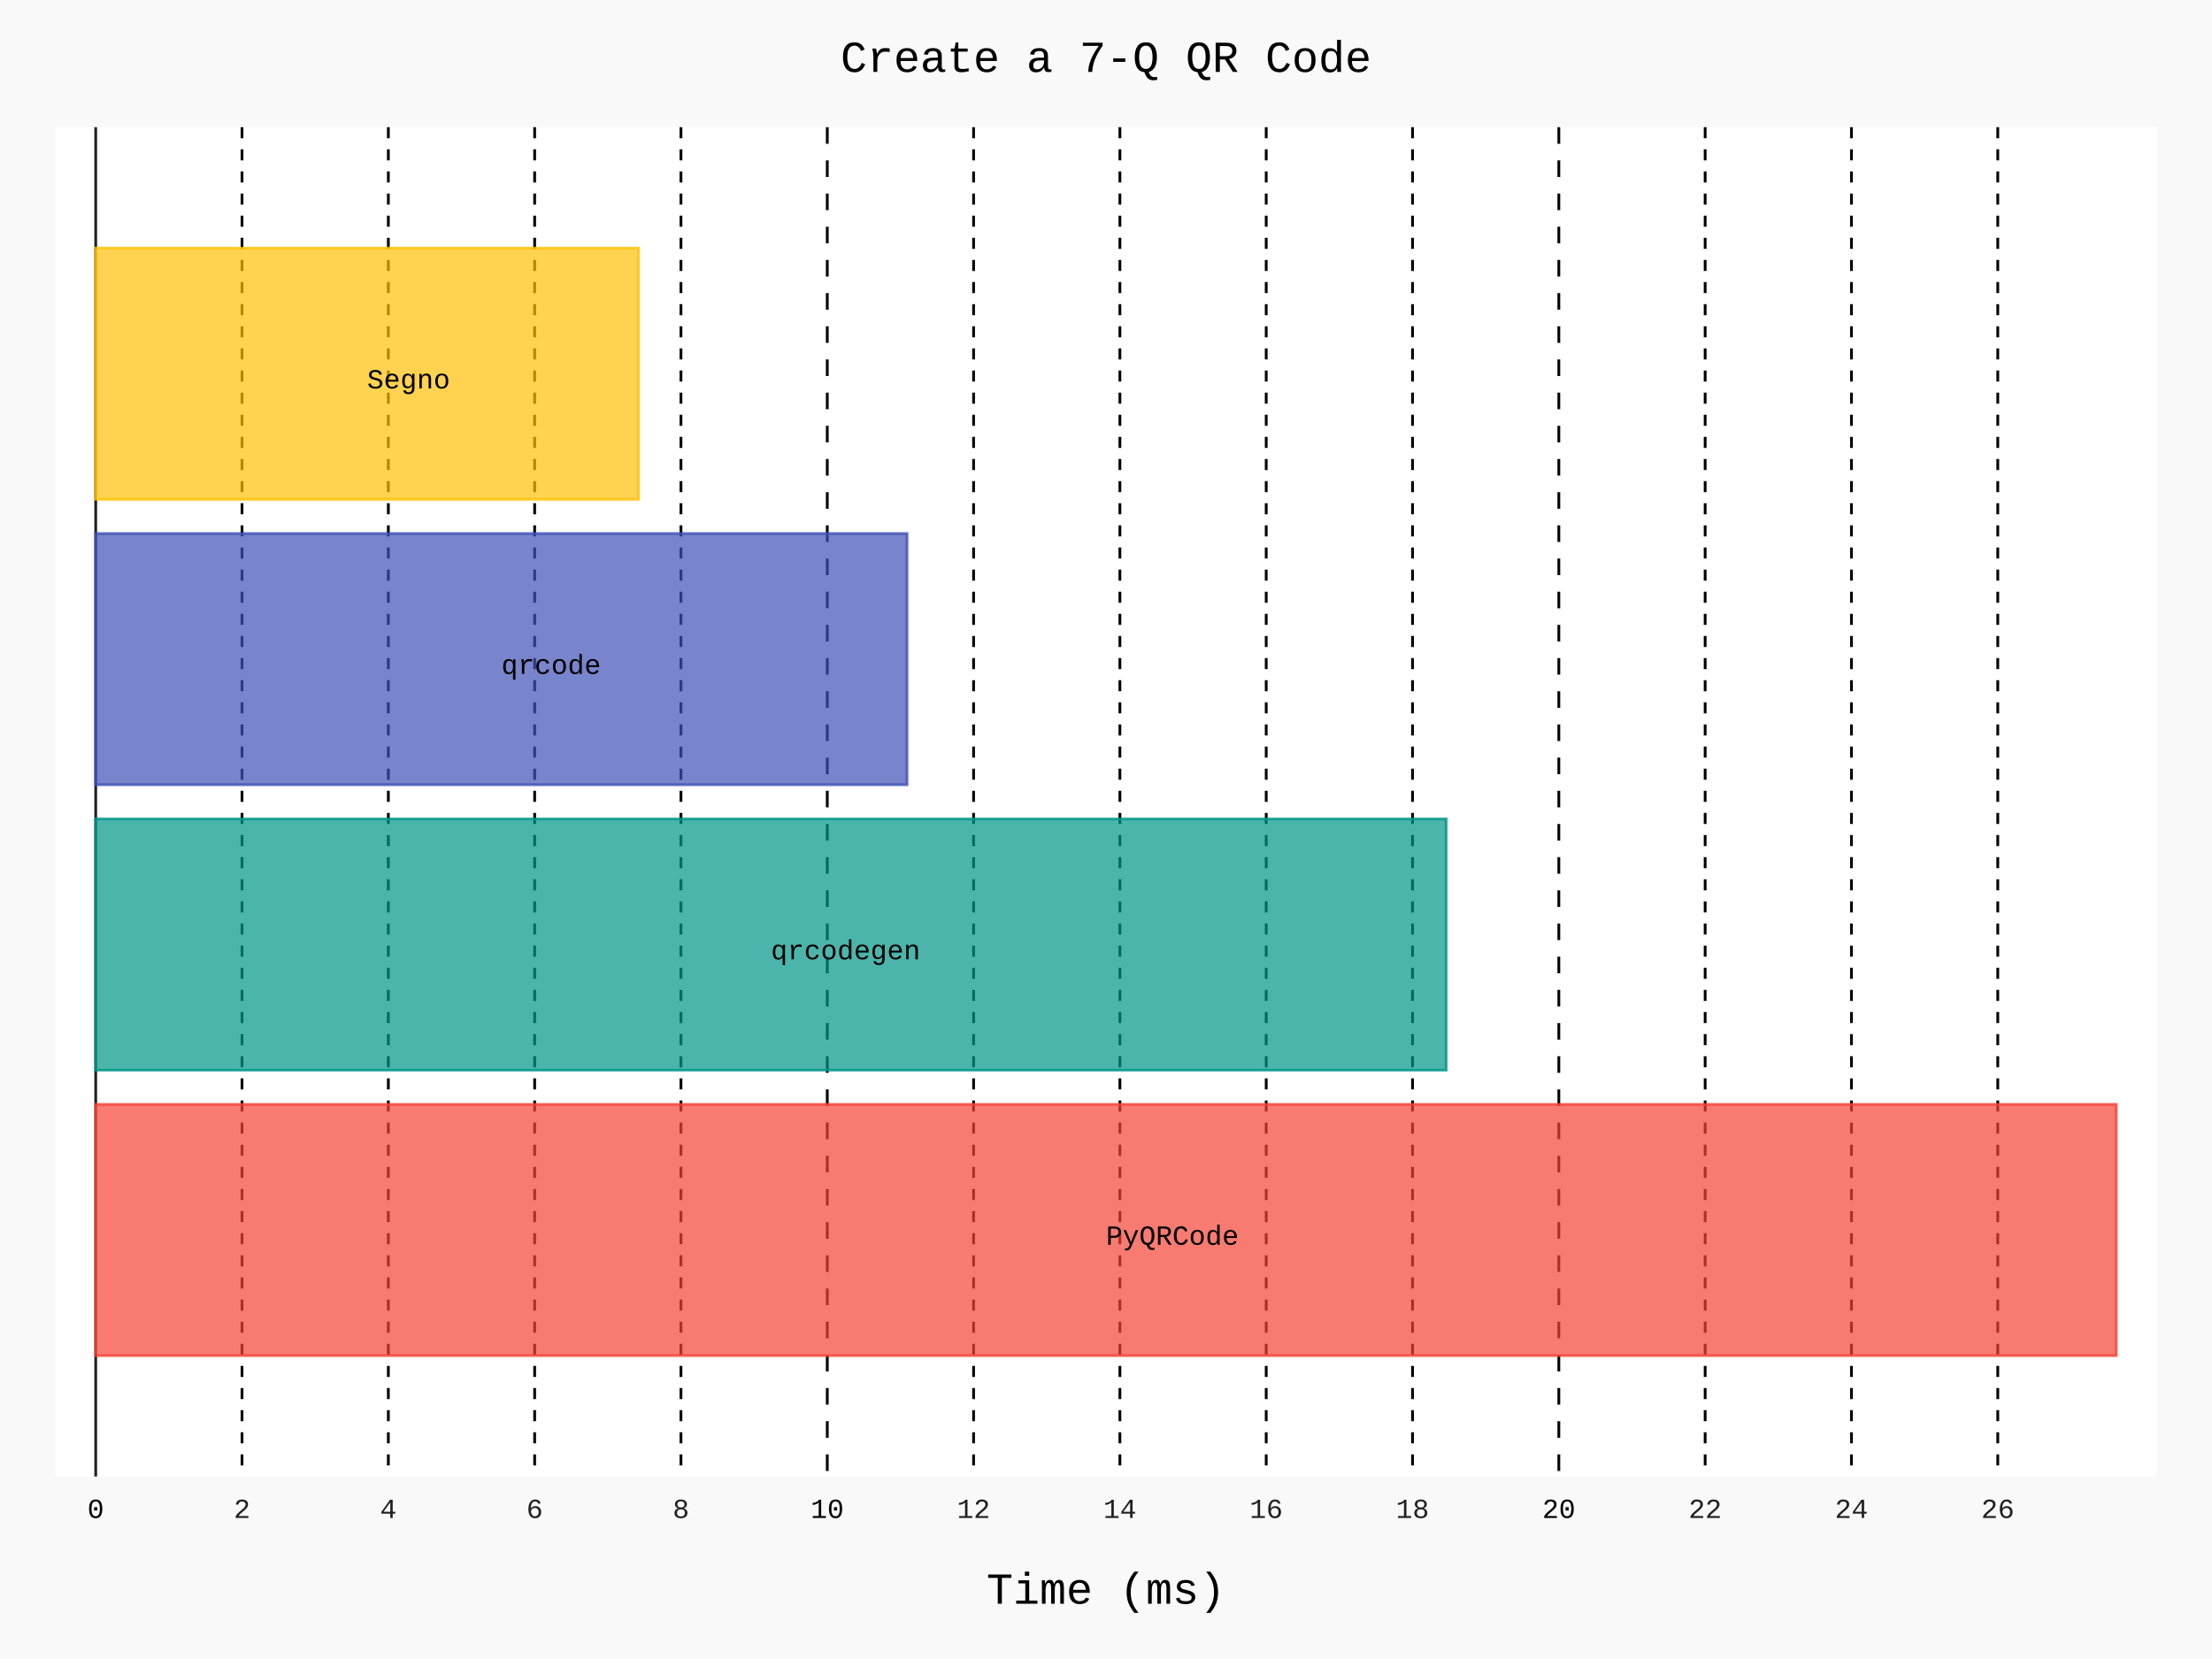
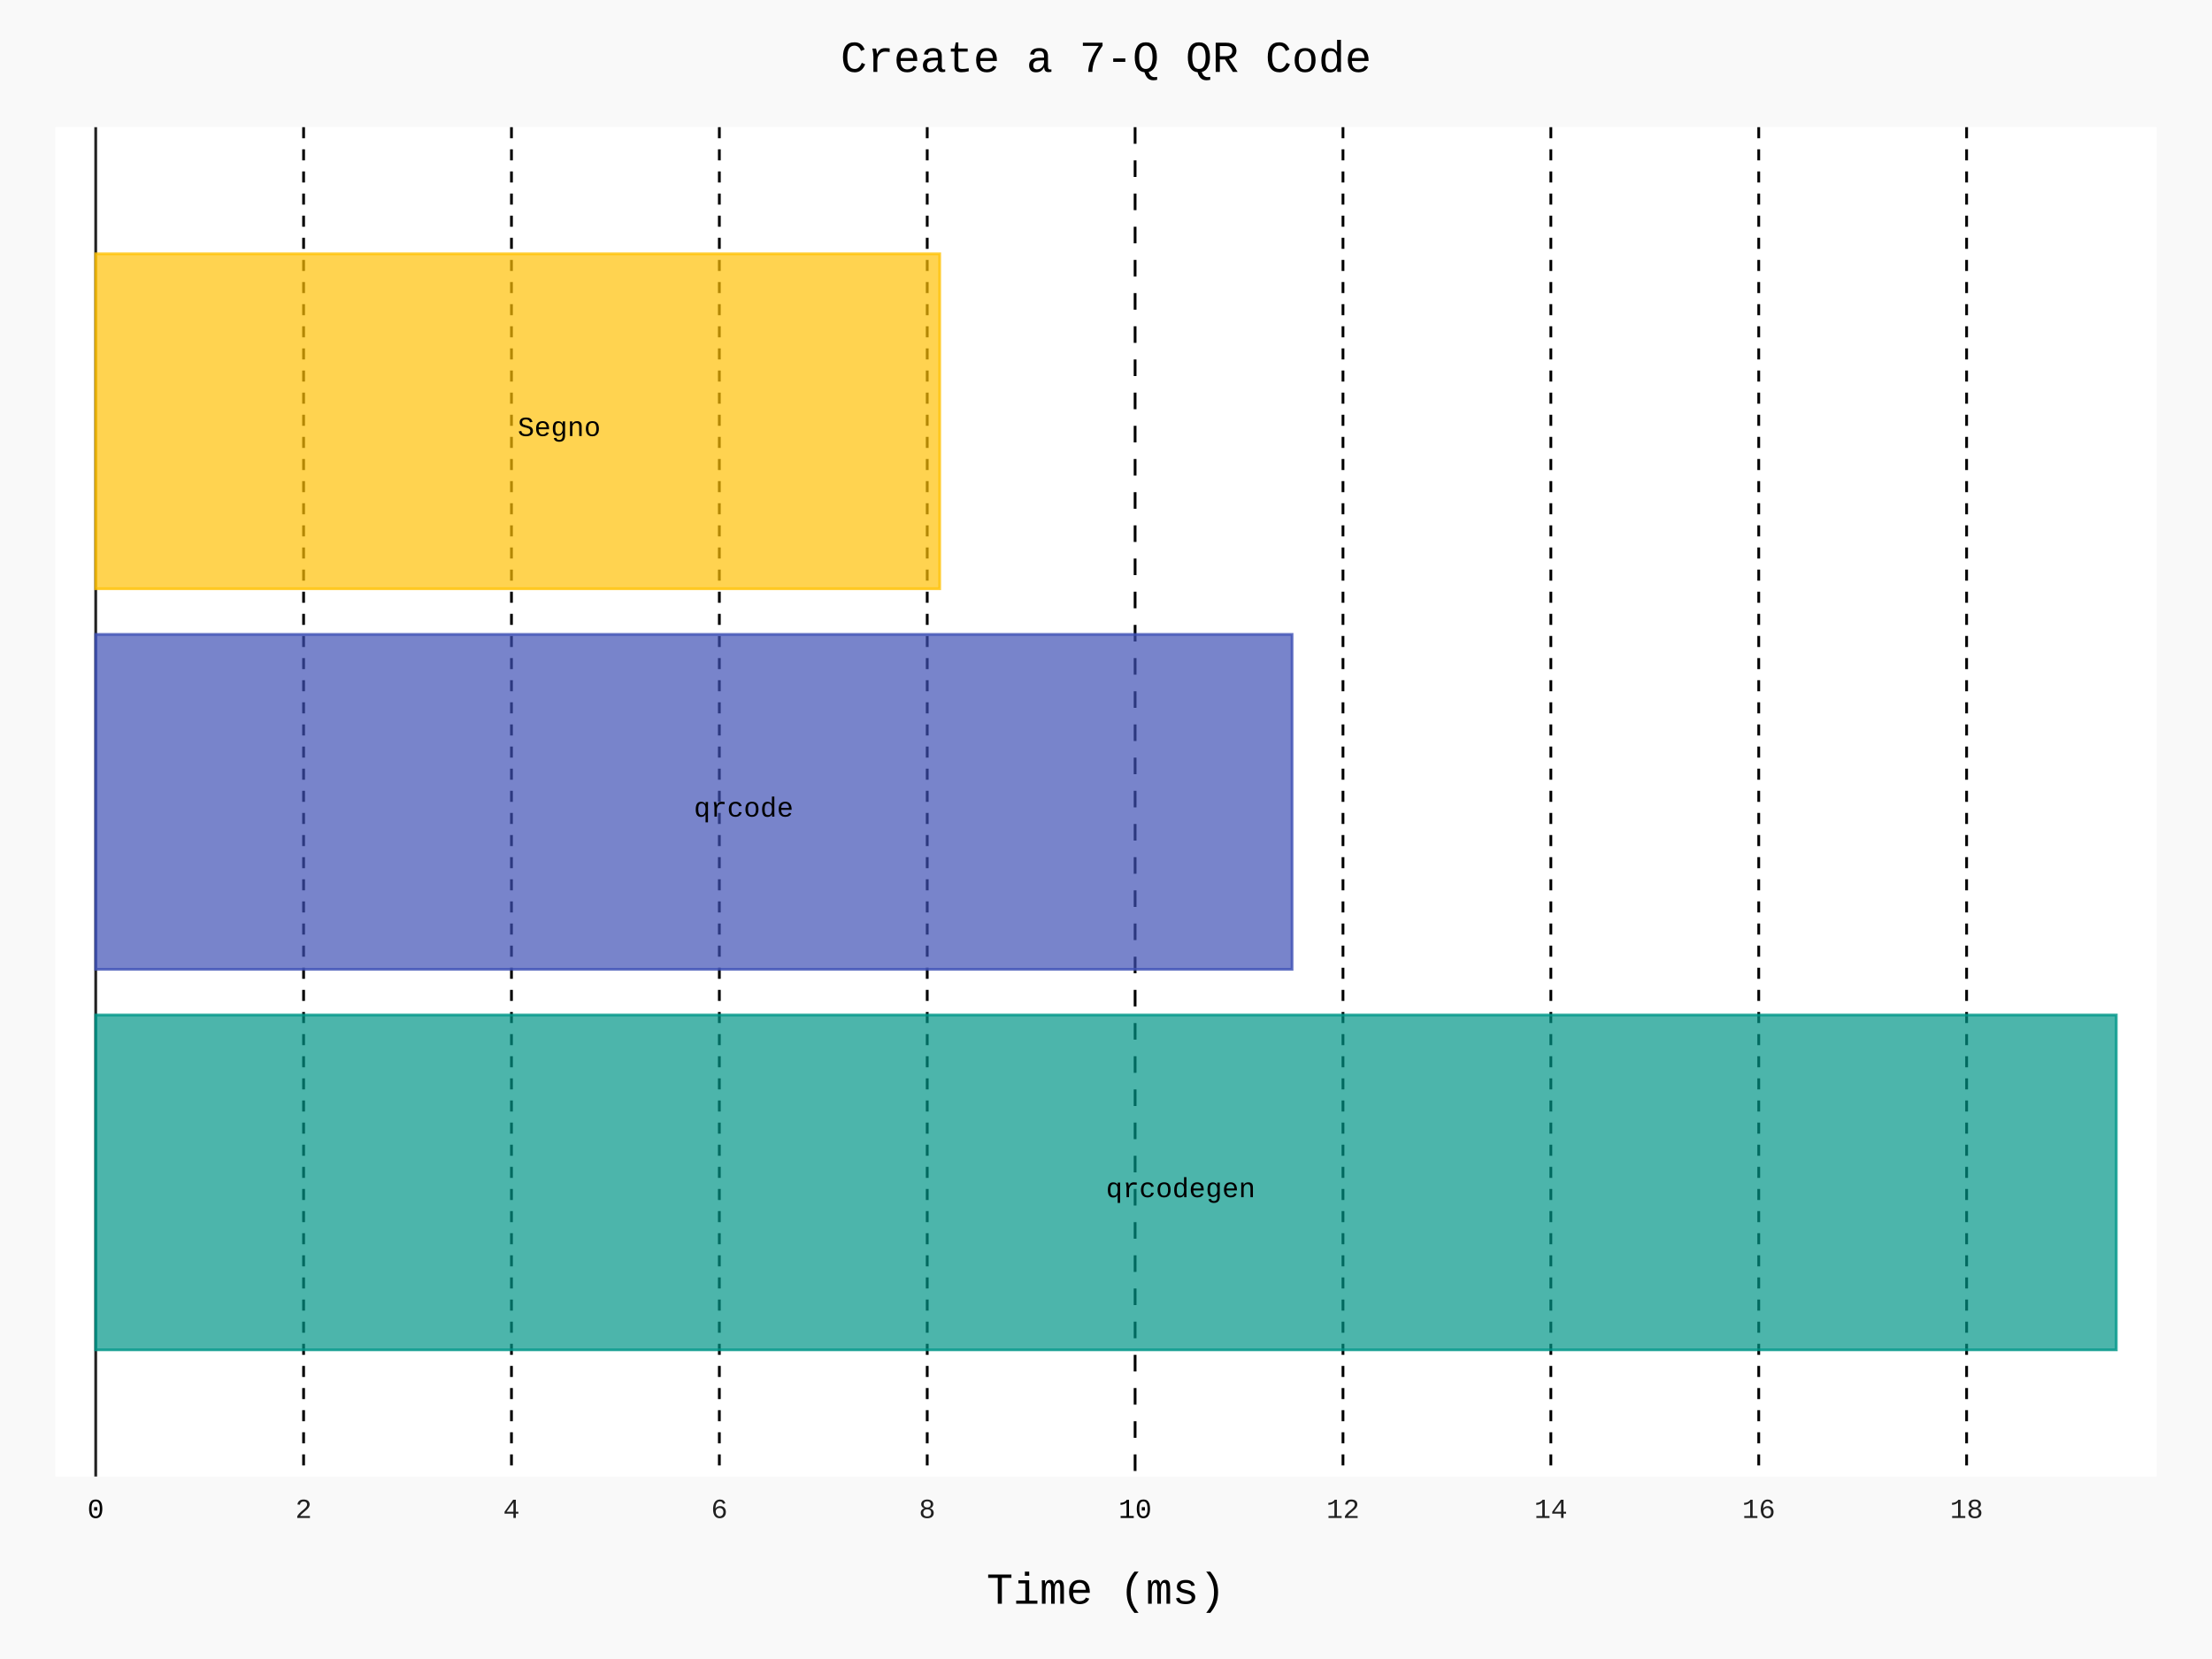
- <svg xmlns="http://www.w3.org/2000/svg" class="pygal-chart" id="chart-4fe52f16-18b5-4964-aea4-34cd0ca97fca" viewBox="0 0 800 600">
+ <svg xmlns="http://www.w3.org/2000/svg" id="chart-da617ce6-d95e-4ca8-ac71-3564db1fd33b" class="pygal-chart" viewBox="0 0 800 600">
  <defs>
-     <style type="text/css">#chart-4fe52f16-18b5-4964-aea4-34cd0ca97fca{-webkit-user-select:none;-webkit-font-smoothing:antialiased;font-family:Consolas,"Liberation Mono",Menlo,Courier,monospace}#chart-4fe52f16-18b5-4964-aea4-34cd0ca97fca .title{font-family:Consolas,"Liberation Mono",Menlo,Courier,monospace;font-size:16px}#chart-4fe52f16-18b5-4964-aea4-34cd0ca97fca .legends .legend text{font-family:Consolas,"Liberation Mono",Menlo,Courier,monospace;font-size:14px}#chart-4fe52f16-18b5-4964-aea4-34cd0ca97fca .axis text{font-family:Consolas,"Liberation Mono",Menlo,Courier,monospace;font-size:10px}#chart-4fe52f16-18b5-4964-aea4-34cd0ca97fca .axis text.major{font-family:Consolas,"Liberation Mono",Menlo,Courier,monospace;font-size:10px}#chart-4fe52f16-18b5-4964-aea4-34cd0ca97fca .text-overlay text.value{font-family:Consolas,"Liberation Mono",Menlo,Courier,monospace;font-size:16px}#chart-4fe52f16-18b5-4964-aea4-34cd0ca97fca .text-overlay text.label{font-family:Consolas,"Liberation Mono",Menlo,Courier,monospace;font-size:10px}#chart-4fe52f16-18b5-4964-aea4-34cd0ca97fca .tooltip{font-family:Consolas,"Liberation Mono",Menlo,Courier,monospace;font-size:14px}#chart-4fe52f16-18b5-4964-aea4-34cd0ca97fca text.no_data{font-family:Consolas,"Liberation Mono",Menlo,Courier,monospace;font-size:64px}
- #chart-4fe52f16-18b5-4964-aea4-34cd0ca97fca{background-color:rgba(249,249,249,1)}#chart-4fe52f16-18b5-4964-aea4-34cd0ca97fca path,#chart-4fe52f16-18b5-4964-aea4-34cd0ca97fca line,#chart-4fe52f16-18b5-4964-aea4-34cd0ca97fca rect,#chart-4fe52f16-18b5-4964-aea4-34cd0ca97fca circle{-webkit-transition:150ms;-moz-transition:150ms;transition:150ms}#chart-4fe52f16-18b5-4964-aea4-34cd0ca97fca .graph &gt; .background{fill:rgba(249,249,249,1)}#chart-4fe52f16-18b5-4964-aea4-34cd0ca97fca .plot &gt; .background{fill:rgba(255,255,255,1)}#chart-4fe52f16-18b5-4964-aea4-34cd0ca97fca .graph{fill:rgba(0,0,0,.87)}#chart-4fe52f16-18b5-4964-aea4-34cd0ca97fca text.no_data{fill:rgba(0,0,0,1)}#chart-4fe52f16-18b5-4964-aea4-34cd0ca97fca .title{fill:rgba(0,0,0,1)}#chart-4fe52f16-18b5-4964-aea4-34cd0ca97fca .legends .legend text{fill:rgba(0,0,0,.87)}#chart-4fe52f16-18b5-4964-aea4-34cd0ca97fca .legends .legend:hover text{fill:rgba(0,0,0,1)}#chart-4fe52f16-18b5-4964-aea4-34cd0ca97fca .axis .line{stroke:rgba(0,0,0,1)}#chart-4fe52f16-18b5-4964-aea4-34cd0ca97fca .axis .guide.line{stroke:rgba(0,0,0,.54)}#chart-4fe52f16-18b5-4964-aea4-34cd0ca97fca .axis .major.line{stroke:rgba(0,0,0,.87)}#chart-4fe52f16-18b5-4964-aea4-34cd0ca97fca .axis text.major{fill:rgba(0,0,0,1)}#chart-4fe52f16-18b5-4964-aea4-34cd0ca97fca .axis.y .guides:hover .guide.line,#chart-4fe52f16-18b5-4964-aea4-34cd0ca97fca .line-graph .axis.x .guides:hover .guide.line,#chart-4fe52f16-18b5-4964-aea4-34cd0ca97fca .stackedline-graph .axis.x .guides:hover .guide.line,#chart-4fe52f16-18b5-4964-aea4-34cd0ca97fca .xy-graph .axis.x .guides:hover .guide.line{stroke:rgba(0,0,0,1)}#chart-4fe52f16-18b5-4964-aea4-34cd0ca97fca .axis .guides:hover text{fill:rgba(0,0,0,1)}#chart-4fe52f16-18b5-4964-aea4-34cd0ca97fca .reactive{fill-opacity:.7;stroke-opacity:.8;stroke-width:1}#chart-4fe52f16-18b5-4964-aea4-34cd0ca97fca .ci{stroke:rgba(0,0,0,.87)}#chart-4fe52f16-18b5-4964-aea4-34cd0ca97fca .reactive.active,#chart-4fe52f16-18b5-4964-aea4-34cd0ca97fca .active .reactive{fill-opacity:.8;stroke-opacity:.9;stroke-width:4}#chart-4fe52f16-18b5-4964-aea4-34cd0ca97fca .ci .reactive.active{stroke-width:1.5}#chart-4fe52f16-18b5-4964-aea4-34cd0ca97fca .series text{fill:rgba(0,0,0,1)}#chart-4fe52f16-18b5-4964-aea4-34cd0ca97fca .tooltip rect{fill:rgba(255,255,255,1);stroke:rgba(0,0,0,1);-webkit-transition:opacity 150ms;-moz-transition:opacity 150ms;transition:opacity 150ms}#chart-4fe52f16-18b5-4964-aea4-34cd0ca97fca .tooltip .label{fill:rgba(0,0,0,.87)}#chart-4fe52f16-18b5-4964-aea4-34cd0ca97fca .tooltip .label{fill:rgba(0,0,0,.87)}#chart-4fe52f16-18b5-4964-aea4-34cd0ca97fca .tooltip .legend{font-size:.8em;fill:rgba(0,0,0,.54)}#chart-4fe52f16-18b5-4964-aea4-34cd0ca97fca .tooltip .x_label{font-size:.6em;fill:rgba(0,0,0,1)}#chart-4fe52f16-18b5-4964-aea4-34cd0ca97fca .tooltip .xlink{font-size:.5em;text-decoration:underline}#chart-4fe52f16-18b5-4964-aea4-34cd0ca97fca .tooltip .value{font-size:1.5em}#chart-4fe52f16-18b5-4964-aea4-34cd0ca97fca .bound{font-size:.5em}#chart-4fe52f16-18b5-4964-aea4-34cd0ca97fca .max-value{font-size:.75em;fill:rgba(0,0,0,.54)}#chart-4fe52f16-18b5-4964-aea4-34cd0ca97fca .map-element{fill:rgba(255,255,255,1);stroke:rgba(0,0,0,.54) !important}#chart-4fe52f16-18b5-4964-aea4-34cd0ca97fca .map-element .reactive{fill-opacity:inherit;stroke-opacity:inherit}#chart-4fe52f16-18b5-4964-aea4-34cd0ca97fca .color-0,#chart-4fe52f16-18b5-4964-aea4-34cd0ca97fca .color-0 a:visited{stroke:#F44336;fill:#F44336}#chart-4fe52f16-18b5-4964-aea4-34cd0ca97fca .color-1,#chart-4fe52f16-18b5-4964-aea4-34cd0ca97fca .color-1 a:visited{stroke:#3F51B5;fill:#3F51B5}#chart-4fe52f16-18b5-4964-aea4-34cd0ca97fca .color-2,#chart-4fe52f16-18b5-4964-aea4-34cd0ca97fca .color-2 a:visited{stroke:#009688;fill:#009688}#chart-4fe52f16-18b5-4964-aea4-34cd0ca97fca .color-3,#chart-4fe52f16-18b5-4964-aea4-34cd0ca97fca .color-3 a:visited{stroke:#FFC107;fill:#FFC107}#chart-4fe52f16-18b5-4964-aea4-34cd0ca97fca .text-overlay .color-0 text{fill:black}#chart-4fe52f16-18b5-4964-aea4-34cd0ca97fca .text-overlay .color-1 text{fill:black}#chart-4fe52f16-18b5-4964-aea4-34cd0ca97fca .text-overlay .color-2 text{fill:black}#chart-4fe52f16-18b5-4964-aea4-34cd0ca97fca .text-overlay .color-3 text{fill:black}
- #chart-4fe52f16-18b5-4964-aea4-34cd0ca97fca text.no_data{text-anchor:middle}#chart-4fe52f16-18b5-4964-aea4-34cd0ca97fca .guide.line{fill:none}#chart-4fe52f16-18b5-4964-aea4-34cd0ca97fca .centered{text-anchor:middle}#chart-4fe52f16-18b5-4964-aea4-34cd0ca97fca .title{text-anchor:middle}#chart-4fe52f16-18b5-4964-aea4-34cd0ca97fca .legends .legend text{fill-opacity:1}#chart-4fe52f16-18b5-4964-aea4-34cd0ca97fca .axis.x text{text-anchor:middle}#chart-4fe52f16-18b5-4964-aea4-34cd0ca97fca .axis.x:not(.web) text[transform]{text-anchor:start}#chart-4fe52f16-18b5-4964-aea4-34cd0ca97fca .axis.x:not(.web) text[transform].backwards{text-anchor:end}#chart-4fe52f16-18b5-4964-aea4-34cd0ca97fca .axis.y text{text-anchor:end}#chart-4fe52f16-18b5-4964-aea4-34cd0ca97fca .axis.y text[transform].backwards{text-anchor:start}#chart-4fe52f16-18b5-4964-aea4-34cd0ca97fca .axis.y2 text{text-anchor:start}#chart-4fe52f16-18b5-4964-aea4-34cd0ca97fca .axis.y2 text[transform].backwards{text-anchor:end}#chart-4fe52f16-18b5-4964-aea4-34cd0ca97fca .axis .guide.line{stroke-dasharray:4,4;stroke:black}#chart-4fe52f16-18b5-4964-aea4-34cd0ca97fca .axis .major.guide.line{stroke-dasharray:6,6;stroke:black}#chart-4fe52f16-18b5-4964-aea4-34cd0ca97fca .horizontal .axis.y .guide.line,#chart-4fe52f16-18b5-4964-aea4-34cd0ca97fca .horizontal .axis.y2 .guide.line,#chart-4fe52f16-18b5-4964-aea4-34cd0ca97fca .vertical .axis.x .guide.line{opacity:0}#chart-4fe52f16-18b5-4964-aea4-34cd0ca97fca .horizontal .axis.always_show .guide.line,#chart-4fe52f16-18b5-4964-aea4-34cd0ca97fca .vertical .axis.always_show .guide.line{opacity:1 !important}#chart-4fe52f16-18b5-4964-aea4-34cd0ca97fca .axis.y .guides:hover .guide.line,#chart-4fe52f16-18b5-4964-aea4-34cd0ca97fca .axis.y2 .guides:hover .guide.line,#chart-4fe52f16-18b5-4964-aea4-34cd0ca97fca .axis.x .guides:hover .guide.line{opacity:1}#chart-4fe52f16-18b5-4964-aea4-34cd0ca97fca .axis .guides:hover text{opacity:1}#chart-4fe52f16-18b5-4964-aea4-34cd0ca97fca .nofill{fill:none}#chart-4fe52f16-18b5-4964-aea4-34cd0ca97fca .subtle-fill{fill-opacity:.2}#chart-4fe52f16-18b5-4964-aea4-34cd0ca97fca .dot{stroke-width:1px;fill-opacity:1;stroke-opacity:1}#chart-4fe52f16-18b5-4964-aea4-34cd0ca97fca .dot.active{stroke-width:5px}#chart-4fe52f16-18b5-4964-aea4-34cd0ca97fca .dot.negative{fill:transparent}#chart-4fe52f16-18b5-4964-aea4-34cd0ca97fca text,#chart-4fe52f16-18b5-4964-aea4-34cd0ca97fca tspan{stroke:none !important}#chart-4fe52f16-18b5-4964-aea4-34cd0ca97fca .series text.active{opacity:1}#chart-4fe52f16-18b5-4964-aea4-34cd0ca97fca .tooltip rect{fill-opacity:.95;stroke-width:.5}#chart-4fe52f16-18b5-4964-aea4-34cd0ca97fca .tooltip text{fill-opacity:1}#chart-4fe52f16-18b5-4964-aea4-34cd0ca97fca .showable{visibility:hidden}#chart-4fe52f16-18b5-4964-aea4-34cd0ca97fca .showable.shown{visibility:visible}#chart-4fe52f16-18b5-4964-aea4-34cd0ca97fca .gauge-background{fill:rgba(229,229,229,1);stroke:none}#chart-4fe52f16-18b5-4964-aea4-34cd0ca97fca .bg-lines{stroke:rgba(249,249,249,1);stroke-width:2px}</style>
+     <style type="text/css">#chart-da617ce6-d95e-4ca8-ac71-3564db1fd33b{-webkit-user-select:none;-webkit-font-smoothing:antialiased;font-family:Consolas,"Liberation Mono",Menlo,Courier,monospace}#chart-da617ce6-d95e-4ca8-ac71-3564db1fd33b .title{font-family:Consolas,"Liberation Mono",Menlo,Courier,monospace;font-size:16px}#chart-da617ce6-d95e-4ca8-ac71-3564db1fd33b .legends .legend text{font-family:Consolas,"Liberation Mono",Menlo,Courier,monospace;font-size:14px}#chart-da617ce6-d95e-4ca8-ac71-3564db1fd33b .axis text{font-family:Consolas,"Liberation Mono",Menlo,Courier,monospace;font-size:10px}#chart-da617ce6-d95e-4ca8-ac71-3564db1fd33b .axis text.major{font-family:Consolas,"Liberation Mono",Menlo,Courier,monospace;font-size:10px}#chart-da617ce6-d95e-4ca8-ac71-3564db1fd33b .text-overlay text.value{font-family:Consolas,"Liberation Mono",Menlo,Courier,monospace;font-size:16px}#chart-da617ce6-d95e-4ca8-ac71-3564db1fd33b .text-overlay text.label{font-family:Consolas,"Liberation Mono",Menlo,Courier,monospace;font-size:10px}#chart-da617ce6-d95e-4ca8-ac71-3564db1fd33b .tooltip{font-family:Consolas,"Liberation Mono",Menlo,Courier,monospace;font-size:14px}#chart-da617ce6-d95e-4ca8-ac71-3564db1fd33b text.no_data{font-family:Consolas,"Liberation Mono",Menlo,Courier,monospace;font-size:64px}
+ #chart-da617ce6-d95e-4ca8-ac71-3564db1fd33b{background-color:rgba(249,249,249,1)}#chart-da617ce6-d95e-4ca8-ac71-3564db1fd33b path,#chart-da617ce6-d95e-4ca8-ac71-3564db1fd33b line,#chart-da617ce6-d95e-4ca8-ac71-3564db1fd33b rect,#chart-da617ce6-d95e-4ca8-ac71-3564db1fd33b circle{-webkit-transition:150ms;-moz-transition:150ms;transition:150ms}#chart-da617ce6-d95e-4ca8-ac71-3564db1fd33b .graph &gt; .background{fill:rgba(249,249,249,1)}#chart-da617ce6-d95e-4ca8-ac71-3564db1fd33b .plot &gt; .background{fill:rgba(255,255,255,1)}#chart-da617ce6-d95e-4ca8-ac71-3564db1fd33b .graph{fill:rgba(0,0,0,.87)}#chart-da617ce6-d95e-4ca8-ac71-3564db1fd33b text.no_data{fill:rgba(0,0,0,1)}#chart-da617ce6-d95e-4ca8-ac71-3564db1fd33b .title{fill:rgba(0,0,0,1)}#chart-da617ce6-d95e-4ca8-ac71-3564db1fd33b .legends .legend text{fill:rgba(0,0,0,.87)}#chart-da617ce6-d95e-4ca8-ac71-3564db1fd33b .legends .legend:hover text{fill:rgba(0,0,0,1)}#chart-da617ce6-d95e-4ca8-ac71-3564db1fd33b .axis .line{stroke:rgba(0,0,0,1)}#chart-da617ce6-d95e-4ca8-ac71-3564db1fd33b .axis .guide.line{stroke:rgba(0,0,0,.54)}#chart-da617ce6-d95e-4ca8-ac71-3564db1fd33b .axis .major.line{stroke:rgba(0,0,0,.87)}#chart-da617ce6-d95e-4ca8-ac71-3564db1fd33b .axis text.major{fill:rgba(0,0,0,1)}#chart-da617ce6-d95e-4ca8-ac71-3564db1fd33b .axis.y .guides:hover .guide.line,#chart-da617ce6-d95e-4ca8-ac71-3564db1fd33b .line-graph .axis.x .guides:hover .guide.line,#chart-da617ce6-d95e-4ca8-ac71-3564db1fd33b .stackedline-graph .axis.x .guides:hover .guide.line,#chart-da617ce6-d95e-4ca8-ac71-3564db1fd33b .xy-graph .axis.x .guides:hover .guide.line{stroke:rgba(0,0,0,1)}#chart-da617ce6-d95e-4ca8-ac71-3564db1fd33b .axis .guides:hover text{fill:rgba(0,0,0,1)}#chart-da617ce6-d95e-4ca8-ac71-3564db1fd33b .reactive{fill-opacity:.7;stroke-opacity:.8;stroke-width:1}#chart-da617ce6-d95e-4ca8-ac71-3564db1fd33b .ci{stroke:rgba(0,0,0,.87)}#chart-da617ce6-d95e-4ca8-ac71-3564db1fd33b .reactive.active,#chart-da617ce6-d95e-4ca8-ac71-3564db1fd33b .active .reactive{fill-opacity:.8;stroke-opacity:.9;stroke-width:4}#chart-da617ce6-d95e-4ca8-ac71-3564db1fd33b .ci .reactive.active{stroke-width:1.5}#chart-da617ce6-d95e-4ca8-ac71-3564db1fd33b .series text{fill:rgba(0,0,0,1)}#chart-da617ce6-d95e-4ca8-ac71-3564db1fd33b .tooltip rect{fill:rgba(255,255,255,1);stroke:rgba(0,0,0,1);-webkit-transition:opacity 150ms;-moz-transition:opacity 150ms;transition:opacity 150ms}#chart-da617ce6-d95e-4ca8-ac71-3564db1fd33b .tooltip .label{fill:rgba(0,0,0,.87)}#chart-da617ce6-d95e-4ca8-ac71-3564db1fd33b .tooltip .label{fill:rgba(0,0,0,.87)}#chart-da617ce6-d95e-4ca8-ac71-3564db1fd33b .tooltip .legend{font-size:.8em;fill:rgba(0,0,0,.54)}#chart-da617ce6-d95e-4ca8-ac71-3564db1fd33b .tooltip .x_label{font-size:.6em;fill:rgba(0,0,0,1)}#chart-da617ce6-d95e-4ca8-ac71-3564db1fd33b .tooltip .xlink{font-size:.5em;text-decoration:underline}#chart-da617ce6-d95e-4ca8-ac71-3564db1fd33b .tooltip .value{font-size:1.5em}#chart-da617ce6-d95e-4ca8-ac71-3564db1fd33b .bound{font-size:.5em}#chart-da617ce6-d95e-4ca8-ac71-3564db1fd33b .max-value{font-size:.75em;fill:rgba(0,0,0,.54)}#chart-da617ce6-d95e-4ca8-ac71-3564db1fd33b .map-element{fill:rgba(255,255,255,1);stroke:rgba(0,0,0,.54) !important}#chart-da617ce6-d95e-4ca8-ac71-3564db1fd33b .map-element .reactive{fill-opacity:inherit;stroke-opacity:inherit}#chart-da617ce6-d95e-4ca8-ac71-3564db1fd33b .color-0,#chart-da617ce6-d95e-4ca8-ac71-3564db1fd33b .color-0 a:visited{stroke:#F44336;fill:#F44336}#chart-da617ce6-d95e-4ca8-ac71-3564db1fd33b .color-1,#chart-da617ce6-d95e-4ca8-ac71-3564db1fd33b .color-1 a:visited{stroke:#3F51B5;fill:#3F51B5}#chart-da617ce6-d95e-4ca8-ac71-3564db1fd33b .color-2,#chart-da617ce6-d95e-4ca8-ac71-3564db1fd33b .color-2 a:visited{stroke:#009688;fill:#009688}#chart-da617ce6-d95e-4ca8-ac71-3564db1fd33b .text-overlay .color-0 text{fill:black}#chart-da617ce6-d95e-4ca8-ac71-3564db1fd33b .text-overlay .color-1 text{fill:black}#chart-da617ce6-d95e-4ca8-ac71-3564db1fd33b .text-overlay .color-2 text{fill:black}
+ #chart-da617ce6-d95e-4ca8-ac71-3564db1fd33b text.no_data{text-anchor:middle}#chart-da617ce6-d95e-4ca8-ac71-3564db1fd33b .guide.line{fill:none}#chart-da617ce6-d95e-4ca8-ac71-3564db1fd33b .centered{text-anchor:middle}#chart-da617ce6-d95e-4ca8-ac71-3564db1fd33b .title{text-anchor:middle}#chart-da617ce6-d95e-4ca8-ac71-3564db1fd33b .legends .legend text{fill-opacity:1}#chart-da617ce6-d95e-4ca8-ac71-3564db1fd33b .axis.x text{text-anchor:middle}#chart-da617ce6-d95e-4ca8-ac71-3564db1fd33b .axis.x:not(.web) text[transform]{text-anchor:start}#chart-da617ce6-d95e-4ca8-ac71-3564db1fd33b .axis.x:not(.web) text[transform].backwards{text-anchor:end}#chart-da617ce6-d95e-4ca8-ac71-3564db1fd33b .axis.y text{text-anchor:end}#chart-da617ce6-d95e-4ca8-ac71-3564db1fd33b .axis.y text[transform].backwards{text-anchor:start}#chart-da617ce6-d95e-4ca8-ac71-3564db1fd33b .axis.y2 text{text-anchor:start}#chart-da617ce6-d95e-4ca8-ac71-3564db1fd33b .axis.y2 text[transform].backwards{text-anchor:end}#chart-da617ce6-d95e-4ca8-ac71-3564db1fd33b .axis .guide.line{stroke-dasharray:4,4;stroke:black}#chart-da617ce6-d95e-4ca8-ac71-3564db1fd33b .axis .major.guide.line{stroke-dasharray:6,6;stroke:black}#chart-da617ce6-d95e-4ca8-ac71-3564db1fd33b .horizontal .axis.y .guide.line,#chart-da617ce6-d95e-4ca8-ac71-3564db1fd33b .horizontal .axis.y2 .guide.line,#chart-da617ce6-d95e-4ca8-ac71-3564db1fd33b .vertical .axis.x .guide.line{opacity:0}#chart-da617ce6-d95e-4ca8-ac71-3564db1fd33b .horizontal .axis.always_show .guide.line,#chart-da617ce6-d95e-4ca8-ac71-3564db1fd33b .vertical .axis.always_show .guide.line{opacity:1 !important}#chart-da617ce6-d95e-4ca8-ac71-3564db1fd33b .axis.y .guides:hover .guide.line,#chart-da617ce6-d95e-4ca8-ac71-3564db1fd33b .axis.y2 .guides:hover .guide.line,#chart-da617ce6-d95e-4ca8-ac71-3564db1fd33b .axis.x .guides:hover .guide.line{opacity:1}#chart-da617ce6-d95e-4ca8-ac71-3564db1fd33b .axis .guides:hover text{opacity:1}#chart-da617ce6-d95e-4ca8-ac71-3564db1fd33b .nofill{fill:none}#chart-da617ce6-d95e-4ca8-ac71-3564db1fd33b .subtle-fill{fill-opacity:.2}#chart-da617ce6-d95e-4ca8-ac71-3564db1fd33b .dot{stroke-width:1px;fill-opacity:1;stroke-opacity:1}#chart-da617ce6-d95e-4ca8-ac71-3564db1fd33b .dot.active{stroke-width:5px}#chart-da617ce6-d95e-4ca8-ac71-3564db1fd33b .dot.negative{fill:transparent}#chart-da617ce6-d95e-4ca8-ac71-3564db1fd33b text,#chart-da617ce6-d95e-4ca8-ac71-3564db1fd33b tspan{stroke:none !important}#chart-da617ce6-d95e-4ca8-ac71-3564db1fd33b .series text.active{opacity:1}#chart-da617ce6-d95e-4ca8-ac71-3564db1fd33b .tooltip rect{fill-opacity:.95;stroke-width:.5}#chart-da617ce6-d95e-4ca8-ac71-3564db1fd33b .tooltip text{fill-opacity:1}#chart-da617ce6-d95e-4ca8-ac71-3564db1fd33b .showable{visibility:hidden}#chart-da617ce6-d95e-4ca8-ac71-3564db1fd33b .showable.shown{visibility:visible}#chart-da617ce6-d95e-4ca8-ac71-3564db1fd33b .gauge-background{fill:rgba(229,229,229,1);stroke:none}#chart-da617ce6-d95e-4ca8-ac71-3564db1fd33b .bg-lines{stroke:rgba(249,249,249,1);stroke-width:2px}</style>
  </defs>
  <g class="graph horizontalbar-graph horizontal">
-     <rect class="background" height="600" width="800" x="0" y="0" />
-     <g class="plot" transform="translate(20, 46)">
-       <rect class="background" height="488" width="760" x="0" y="0" />
+     <rect x="0" y="0" width="800" height="600" class="background" />
+     <g transform="translate(20, 46)" class="plot">
+       <rect x="0" y="0" width="760" height="488" class="background" />
      <g class="axis x always_show">
        <g class="guides">
-           <path class="axis major line" d="M14.615 0 v488" />
-           <text class="major" x="14.615" y="503.0">0</text>
+           <path d="M14.615 0 v488" class="axis major line" />
+           <text x="14.615" y="503.0" class="major">0</text>
        </g>
        <g class="guides">
-           <path class="guide line" d="M67.531 0 v488" />
-           <text class="" x="67.531" y="503.0">2</text>
+           <path d="M89.797 0 v488" class="guide line" />
+           <text x="89.797" y="503.0" class="">2</text>
        </g>
        <g class="guides">
-           <path class="guide line" d="M120.447 0 v488" />
-           <text class="" x="120.447" y="503.0">4</text>
+           <path d="M164.979 0 v488" class="guide line" />
+           <text x="164.979" y="503.0" class="">4</text>
        </g>
        <g class="guides">
-           <path class="guide line" d="M173.363 0 v488" />
-           <text class="" x="173.363" y="503.0">6</text>
+           <path d="M240.161 0 v488" class="guide line" />
+           <text x="240.161" y="503.0" class="">6</text>
        </g>
        <g class="guides">
-           <path class="guide line" d="M226.279 0 v488" />
-           <text class="" x="226.279" y="503.0">8</text>
+           <path d="M315.343 0 v488" class="guide line" />
+           <text x="315.343" y="503.0" class="">8</text>
        </g>
        <g class="guides">
-           <path class="major guide line" d="M279.195 0 v488" />
-           <text class="major" x="279.195" y="503.0">10</text>
+           <path d="M390.525 0 v488" class="major guide line" />
+           <text x="390.525" y="503.0" class="major">10</text>
        </g>
        <g class="guides">
-           <path class="guide line" d="M332.111 0 v488" />
-           <text class="" x="332.111" y="503.0">12</text>
+           <path d="M465.708 0 v488" class="guide line" />
+           <text x="465.708" y="503.0" class="">12</text>
        </g>
        <g class="guides">
-           <path class="guide line" d="M385.027 0 v488" />
-           <text class="" x="385.027" y="503.0">14</text>
+           <path d="M540.89 0 v488" class="guide line" />
+           <text x="540.89" y="503.0" class="">14</text>
        </g>
        <g class="guides">
-           <path class="guide line" d="M437.943 0 v488" />
-           <text class="" x="437.943" y="503.0">16</text>
+           <path d="M616.072 0 v488" class="guide line" />
+           <text x="616.072" y="503.0" class="">16</text>
        </g>
        <g class="guides">
-           <path class="guide line" d="M490.859 0 v488" />
-           <text class="" x="490.859" y="503.0">18</text>
-         </g>
-         <g class="guides">
-           <path class="major guide line" d="M543.775 0 v488" />
-           <text class="major" x="543.775" y="503.0">20</text>
-         </g>
-         <g class="guides">
-           <path class="guide line" d="M596.691 0 v488" />
-           <text class="" x="596.691" y="503.0">22</text>
-         </g>
-         <g class="guides">
-           <path class="guide line" d="M649.607 0 v488" />
-           <text class="" x="649.607" y="503.0">24</text>
-         </g>
-         <g class="guides">
-           <path class="guide line" d="M702.523 0 v488" />
-           <text class="" x="702.523" y="503.0">26</text>
-         </g>
-       </g>
-       <g class="series serie-3 color-3">
-         <g class="bars">
-           <g class="bar" style="fill: #F44336; stroke: #F44336">
-             <rect class="rect reactive tooltip-trigger" height="90.843" rx="0" ry="0" width="730.769" x="14.615" y="353.425" />
-           </g>
+           <path d="M691.254 0 v488" class="guide line" />
+           <text x="691.254" y="503.0" class="">18</text>
        </g>
      </g>
      <g class="series serie-2 color-2">
        <g class="bars">
          <g class="bar" style="fill: #009688; stroke: #009688">
-             <rect class="rect reactive tooltip-trigger" height="90.843" rx="0" ry="0" width="488.414" x="14.615" y="250.194" />
+             <rect x="14.615" y="321.079" rx="0" ry="0" width="730.769" height="121.124" class="rect reactive tooltip-trigger" />
          </g>
        </g>
      </g>
      <g class="series serie-1 color-1">
        <g class="bars">
          <g class="bar" style="fill: #3F51B5; stroke: #3F51B5">
-             <rect class="rect reactive tooltip-trigger" height="90.843" rx="0" ry="0" width="293.419" x="14.615" y="146.963" />
+             <rect x="14.615" y="183.438" rx="0" ry="0" width="432.673" height="121.124" class="rect reactive tooltip-trigger" />
          </g>
        </g>
      </g>
      <g class="series serie-0 color-0">
        <g class="bars">
          <g class="bar" style="fill: #FFC107; stroke: #FFC107">
-             <rect class="rect reactive tooltip-trigger" height="90.843" rx="0" ry="0" width="196.318" x="14.615" y="43.732" />
+             <rect x="14.615" y="45.797" rx="0" ry="0" width="305.239" height="121.124" class="rect reactive tooltip-trigger" />
          </g>
        </g>
      </g>
    </g>
    <g class="titles">
-       <text class="title plot_title" x="400.0" y="26">Create a 7-Q QR Code</text>
-       <text class="title" x="400.0" y="580">Time (ms)</text>
+       <text x="400.0" y="26" class="title plot_title">Create a 7-Q QR Code</text>
+       <text x="400.0" y="580" class="title">Time (ms)</text>
    </g>
-     <g class="plot overlay" transform="translate(20, 46)">
-       <g class="series serie-3 color-3" />
+     <g transform="translate(20, 46)" class="plot overlay">
      <g class="series serie-2 color-2" />
      <g class="series serie-1 color-1" />
      <g class="series serie-0 color-0" />
    </g>
-     <g class="plot text-overlay" transform="translate(20, 46)">
-       <g class="series serie-3 color-3">
-         <text class="label" x="380" y="404.179">PyQRCode</text>
-       </g>
+     <g transform="translate(20, 46)" class="plot text-overlay">
      <g class="series serie-2 color-2">
-         <text class="label" x="258.822" y="300.949">qrcodegen</text>
+         <text x="380.0" y="386.974" class="label">qrcodegen</text>
      </g>
      <g class="series serie-1 color-1">
-         <text class="label" x="161.325" y="197.718">qrcode</text>
+         <text x="230.952" y="249.333" class="label">qrcode</text>
      </g>
      <g class="series serie-0 color-0">
-         <text class="label" x="112.774" y="94.487">Segno</text>
+         <text x="167.235" y="111.692" class="label">Segno</text>
      </g>
    </g>
-     <g class="plot tooltip-overlay" transform="translate(20, 46)">
-       <g class="tooltip" style="opacity: 0" transform="translate(0 0)">
-         <rect class="tooltip-box" height="0" rx="0" ry="0" width="0" />
+     <g transform="translate(20, 46)" class="plot tooltip-overlay">
+       <g transform="translate(0 0)" style="opacity: 0" class="tooltip">
+         <rect rx="0" ry="0" width="0" height="0" class="tooltip-box" />
        <g class="text" />
      </g>
    </g>
  </g>
</svg>
